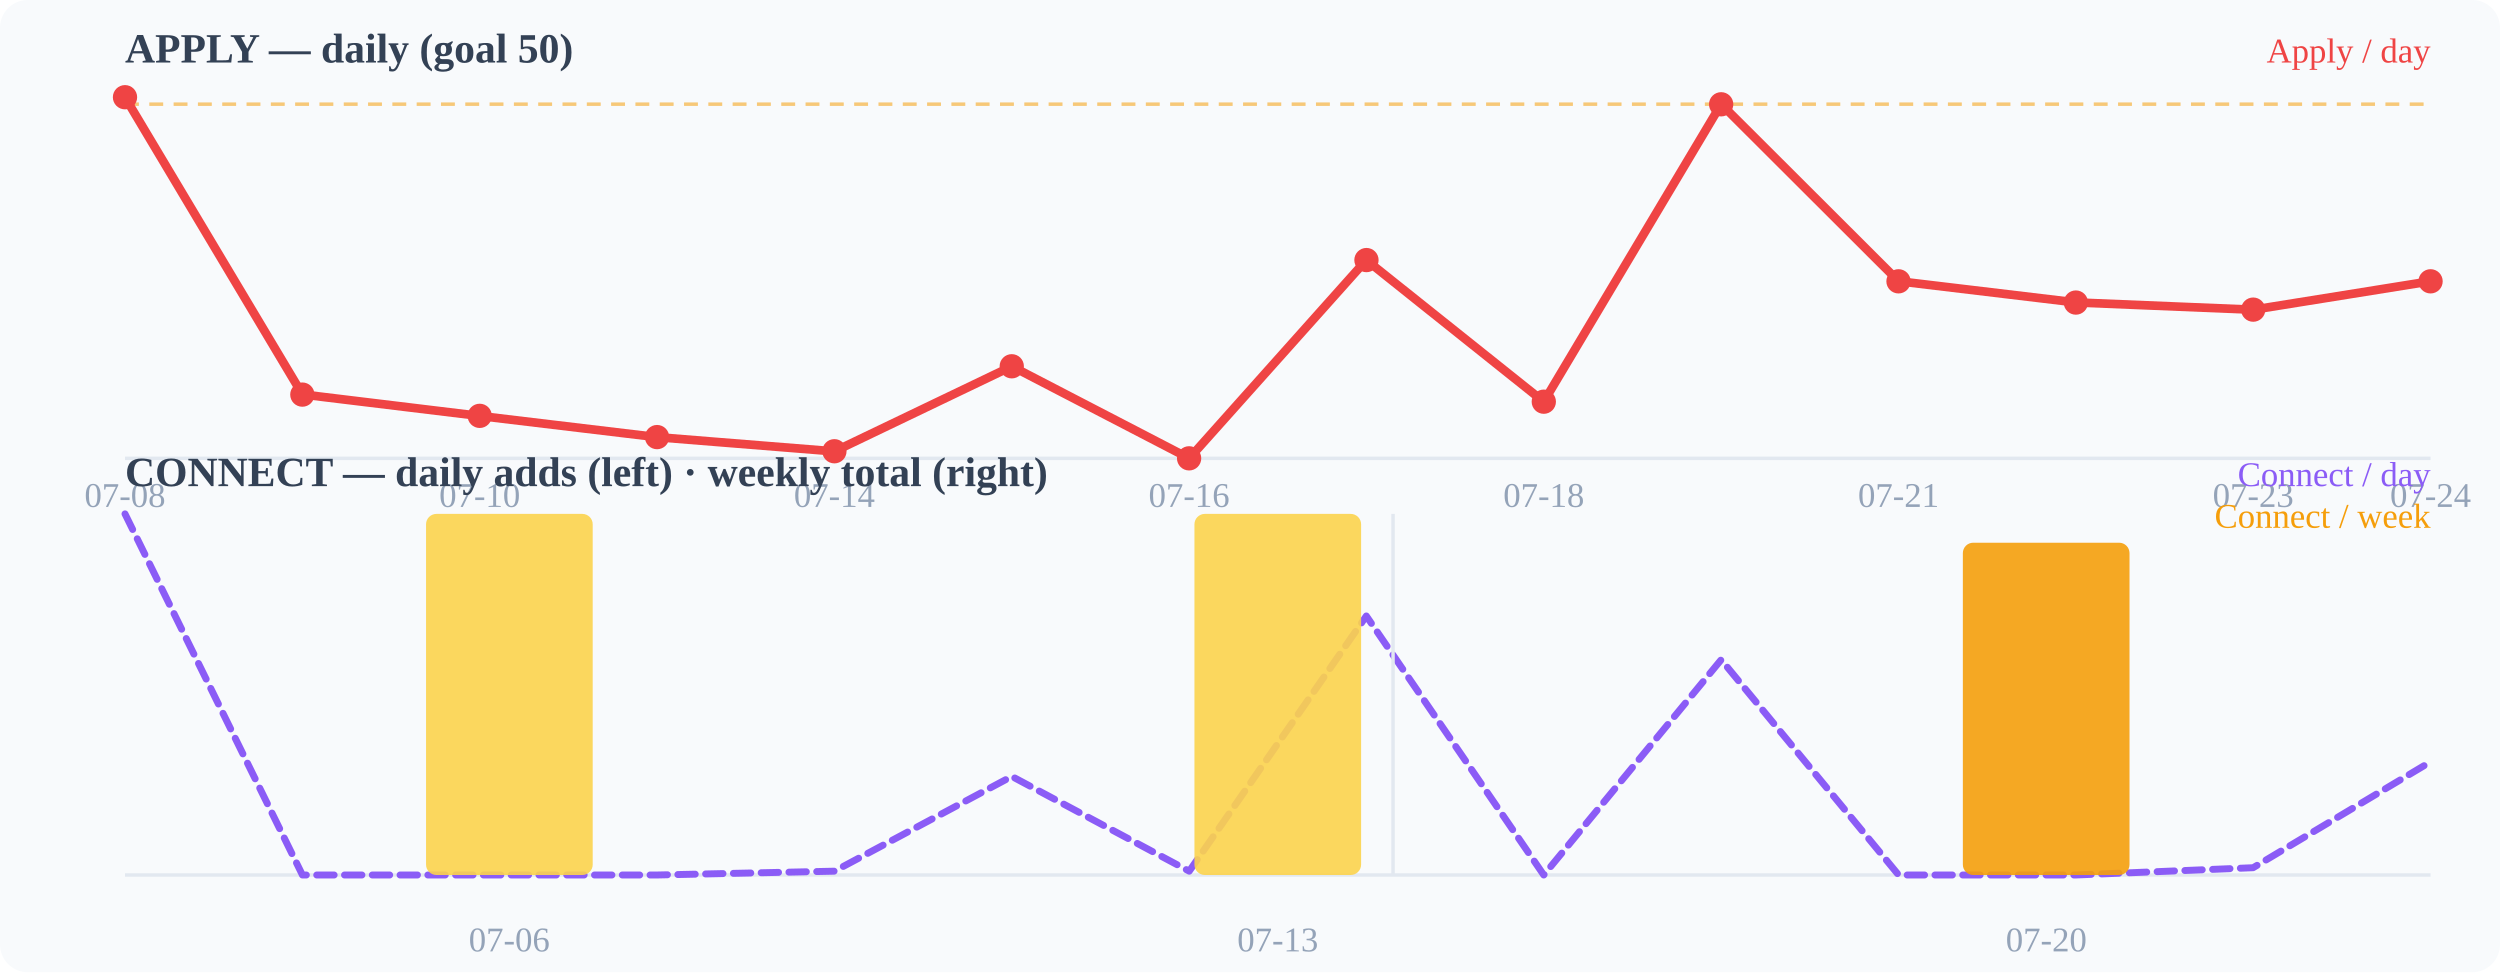
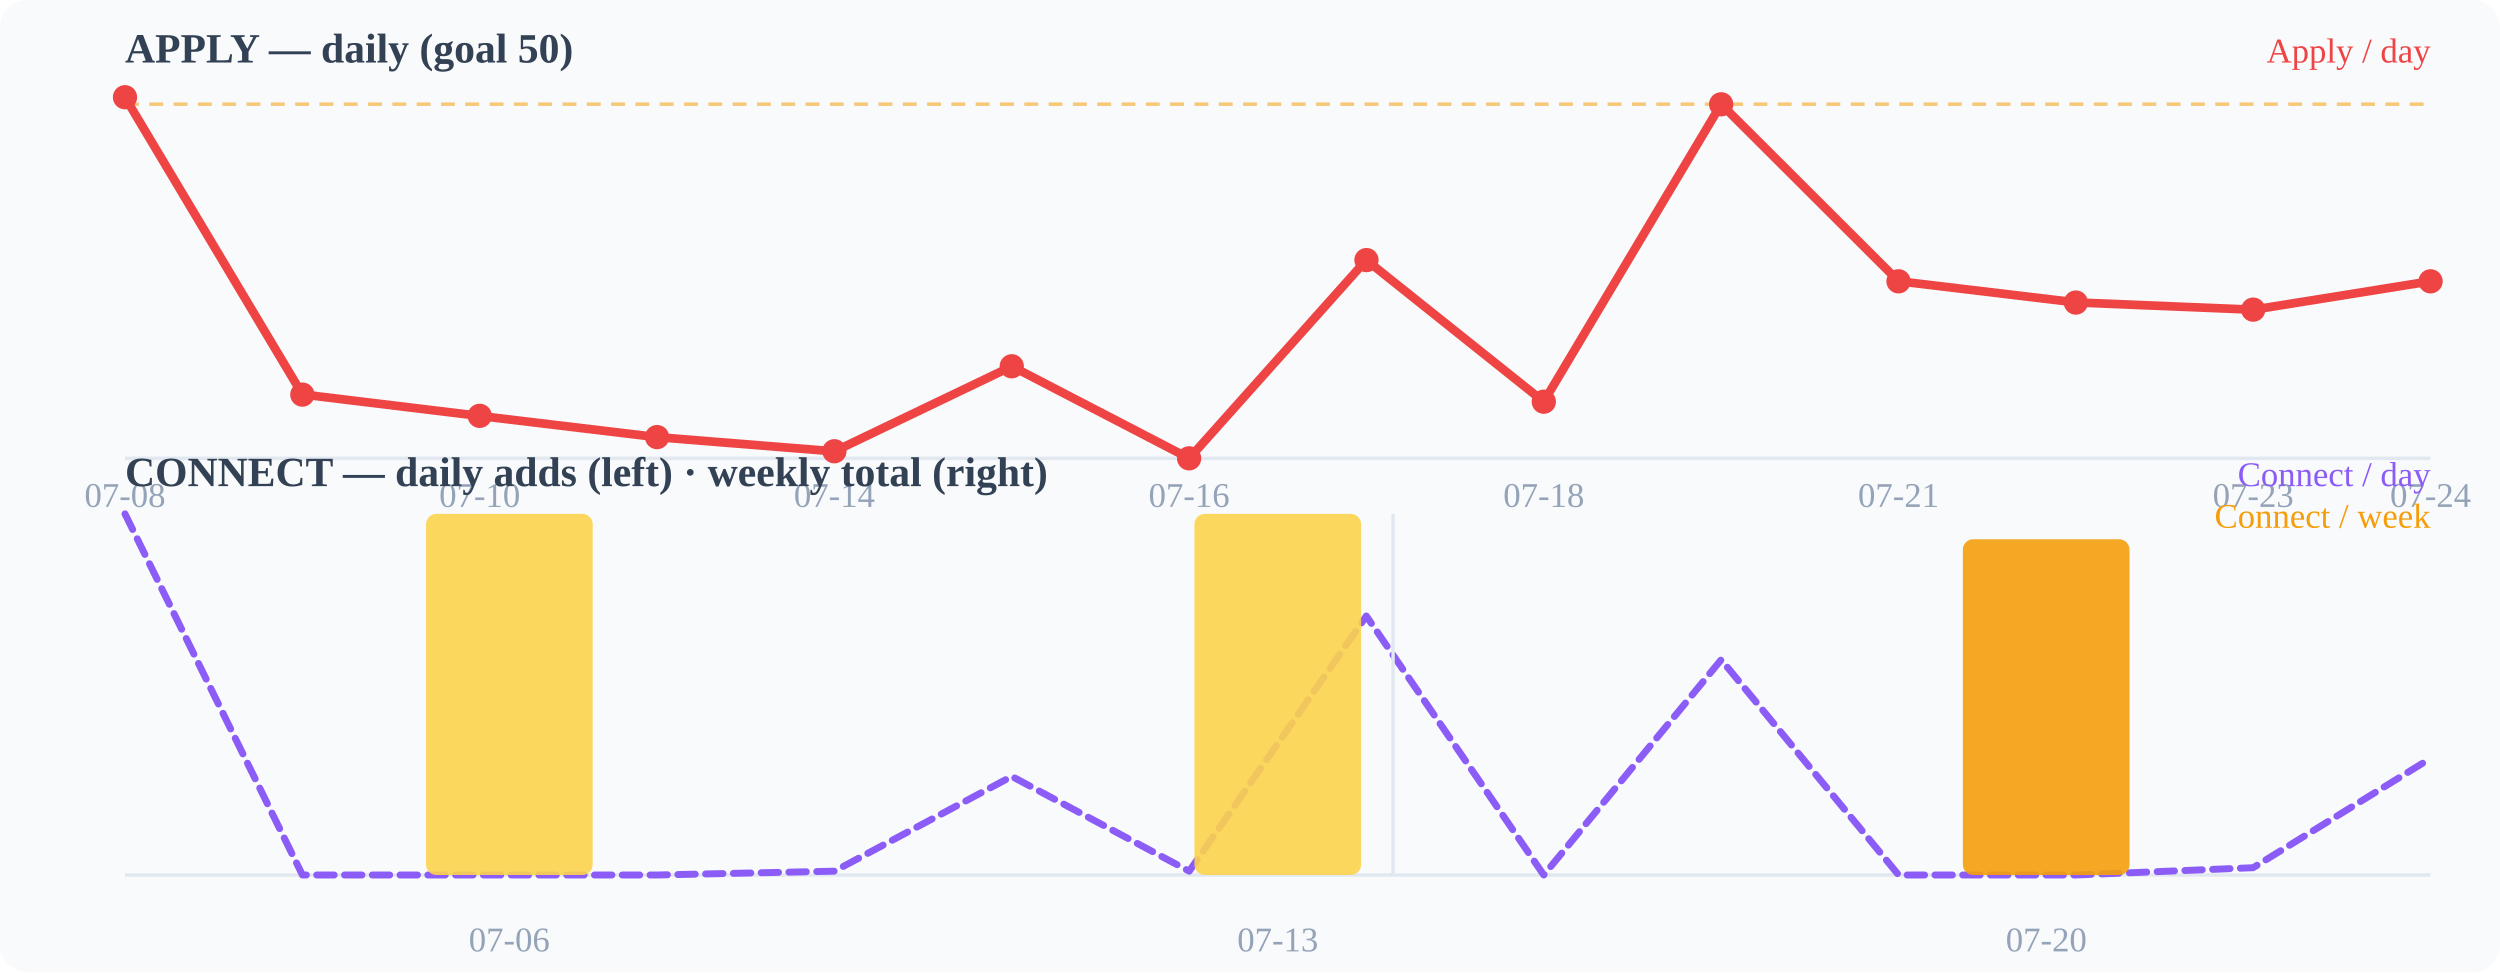
<svg xmlns="http://www.w3.org/2000/svg" width="720" height="280" viewBox="0 0 720 280">
  <rect width="720" height="280" fill="#f8fafc" rx="8" />
  <text x="36" y="18" font-size="12" font-weight="600" fill="#334155">APPLY — daily (goal 50)</text>
  <line x1="36" y1="132" x2="700" y2="132" stroke="#e2e8f0" stroke-width="1" />
  <line x1="36" y1="30.0" x2="700" y2="30.0" stroke="#f59e0b" stroke-width="1" stroke-dasharray="4 3" opacity="0.55" />
  <polyline points="36.0,28.0 87.1,113.6 138.2,119.8 189.2,125.9 240.3,130.0 291.4,105.5 342.5,132.0 393.5,74.9 444.6,115.7 495.7,30.0 546.8,81.0 597.8,87.1 648.9,89.2 700.0,81.0" fill="none" stroke="#ef4444" stroke-width="2.5" stroke-linecap="round" stroke-linejoin="round" />
  <circle cx="36" cy="28" r="3.5" fill="#ef4444" />
  <circle cx="87.077" cy="113.647" r="3.5" fill="#ef4444" />
  <circle cx="138.154" cy="119.765" r="3.5" fill="#ef4444" />
  <circle cx="189.231" cy="125.882" r="3.5" fill="#ef4444" />
  <circle cx="240.308" cy="129.961" r="3.5" fill="#ef4444" />
  <circle cx="291.385" cy="105.49" r="3.5" fill="#ef4444" />
  <circle cx="342.462" cy="132" r="3.5" fill="#ef4444" />
  <circle cx="393.538" cy="74.902" r="3.5" fill="#ef4444" />
  <circle cx="444.615" cy="115.686" r="3.5" fill="#ef4444" />
  <circle cx="495.692" cy="30.039" r="3.5" fill="#ef4444" />
  <circle cx="546.769" cy="81.02" r="3.5" fill="#ef4444" />
  <circle cx="597.846" cy="87.137" r="3.5" fill="#ef4444" />
  <circle cx="648.923" cy="89.176" r="3.5" fill="#ef4444" />
  <circle cx="700" cy="81.02" r="3.5" fill="#ef4444" />
  <text x="36" y="146" font-size="10" fill="#94a3b8" text-anchor="middle">07-08</text>
  <text x="138.154" y="146" font-size="10" fill="#94a3b8" text-anchor="middle">07-10</text>
  <text x="240.308" y="146" font-size="10" fill="#94a3b8" text-anchor="middle">07-14</text>
  <text x="342.462" y="146" font-size="10" fill="#94a3b8" text-anchor="middle">07-16</text>
  <text x="444.615" y="146" font-size="10" fill="#94a3b8" text-anchor="middle">07-18</text>
  <text x="546.769" y="146" font-size="10" fill="#94a3b8" text-anchor="middle">07-21</text>
  <text x="648.923" y="146" font-size="10" fill="#94a3b8" text-anchor="middle">07-23</text>
  <text x="700" y="146" font-size="10" fill="#94a3b8" text-anchor="middle">07-24</text>
  <text x="36" y="140" font-size="12" font-weight="600" fill="#334155">CONNECT — daily adds (left) · weekly total (right)</text>
  <line x1="36" y1="252" x2="700" y2="252" stroke="#e2e8f0" stroke-width="1" />
-   <polyline points="36.0,148.0 87.1,252.0 138.2,252.0 189.2,252.0 240.3,250.9 291.4,223.6 342.5,250.9 393.5,177.4 444.6,252.0 495.7,190.0 546.8,252.0 597.8,252.0 648.9,249.9 700.0,219.4" fill="none" stroke="#8b5cf6" stroke-width="2" stroke-linecap="round" stroke-linejoin="round" stroke-dasharray="5 3" />
+   <polyline points="36.0,148.0 87.1,252.0 138.2,252.0 189.2,252.0 240.3,250.9 291.4,223.6 342.5,250.9 393.5,177.4 444.6,252.0 495.7,190.0 546.8,252.0 597.8,252.0 648.9,249.9 700.0,218.4" fill="none" stroke="#8b5cf6" stroke-width="2" stroke-linecap="round" stroke-linejoin="round" stroke-dasharray="5 3" />
  <rect x="122.7" y="148.0" width="48" height="104.0" rx="3" fill="#fcd34d" opacity="0.9" />
  <rect x="344.0" y="148.0" width="48" height="104.0" rx="3" fill="#fcd34d" opacity="0.9" />
-   <rect x="565.3" y="156.3" width="48" height="95.7" rx="3" fill="#f59e0b" opacity="0.9" />
+   <rect x="565.3" y="155.3" width="48" height="96.7" rx="3" fill="#f59e0b" opacity="0.9" />
  <line x1="401.2" y1="148" x2="401.2" y2="252" stroke="#e2e8f0" stroke-width="1" />
  <text x="146.667" y="274" font-size="10" fill="#94a3b8" text-anchor="middle">07-06</text>
  <text x="368" y="274" font-size="10" fill="#94a3b8" text-anchor="middle">07-13</text>
  <text x="589.333" y="274" font-size="10" fill="#94a3b8" text-anchor="middle">07-20</text>
  <text x="700" y="18" font-size="10" fill="#ef4444" text-anchor="end">Apply / day</text>
  <text x="700" y="140" font-size="10" fill="#8b5cf6" text-anchor="end">Connect / day</text>
  <text x="700" y="152" font-size="10" fill="#f59e0b" text-anchor="end">Connect / week</text>
</svg>
